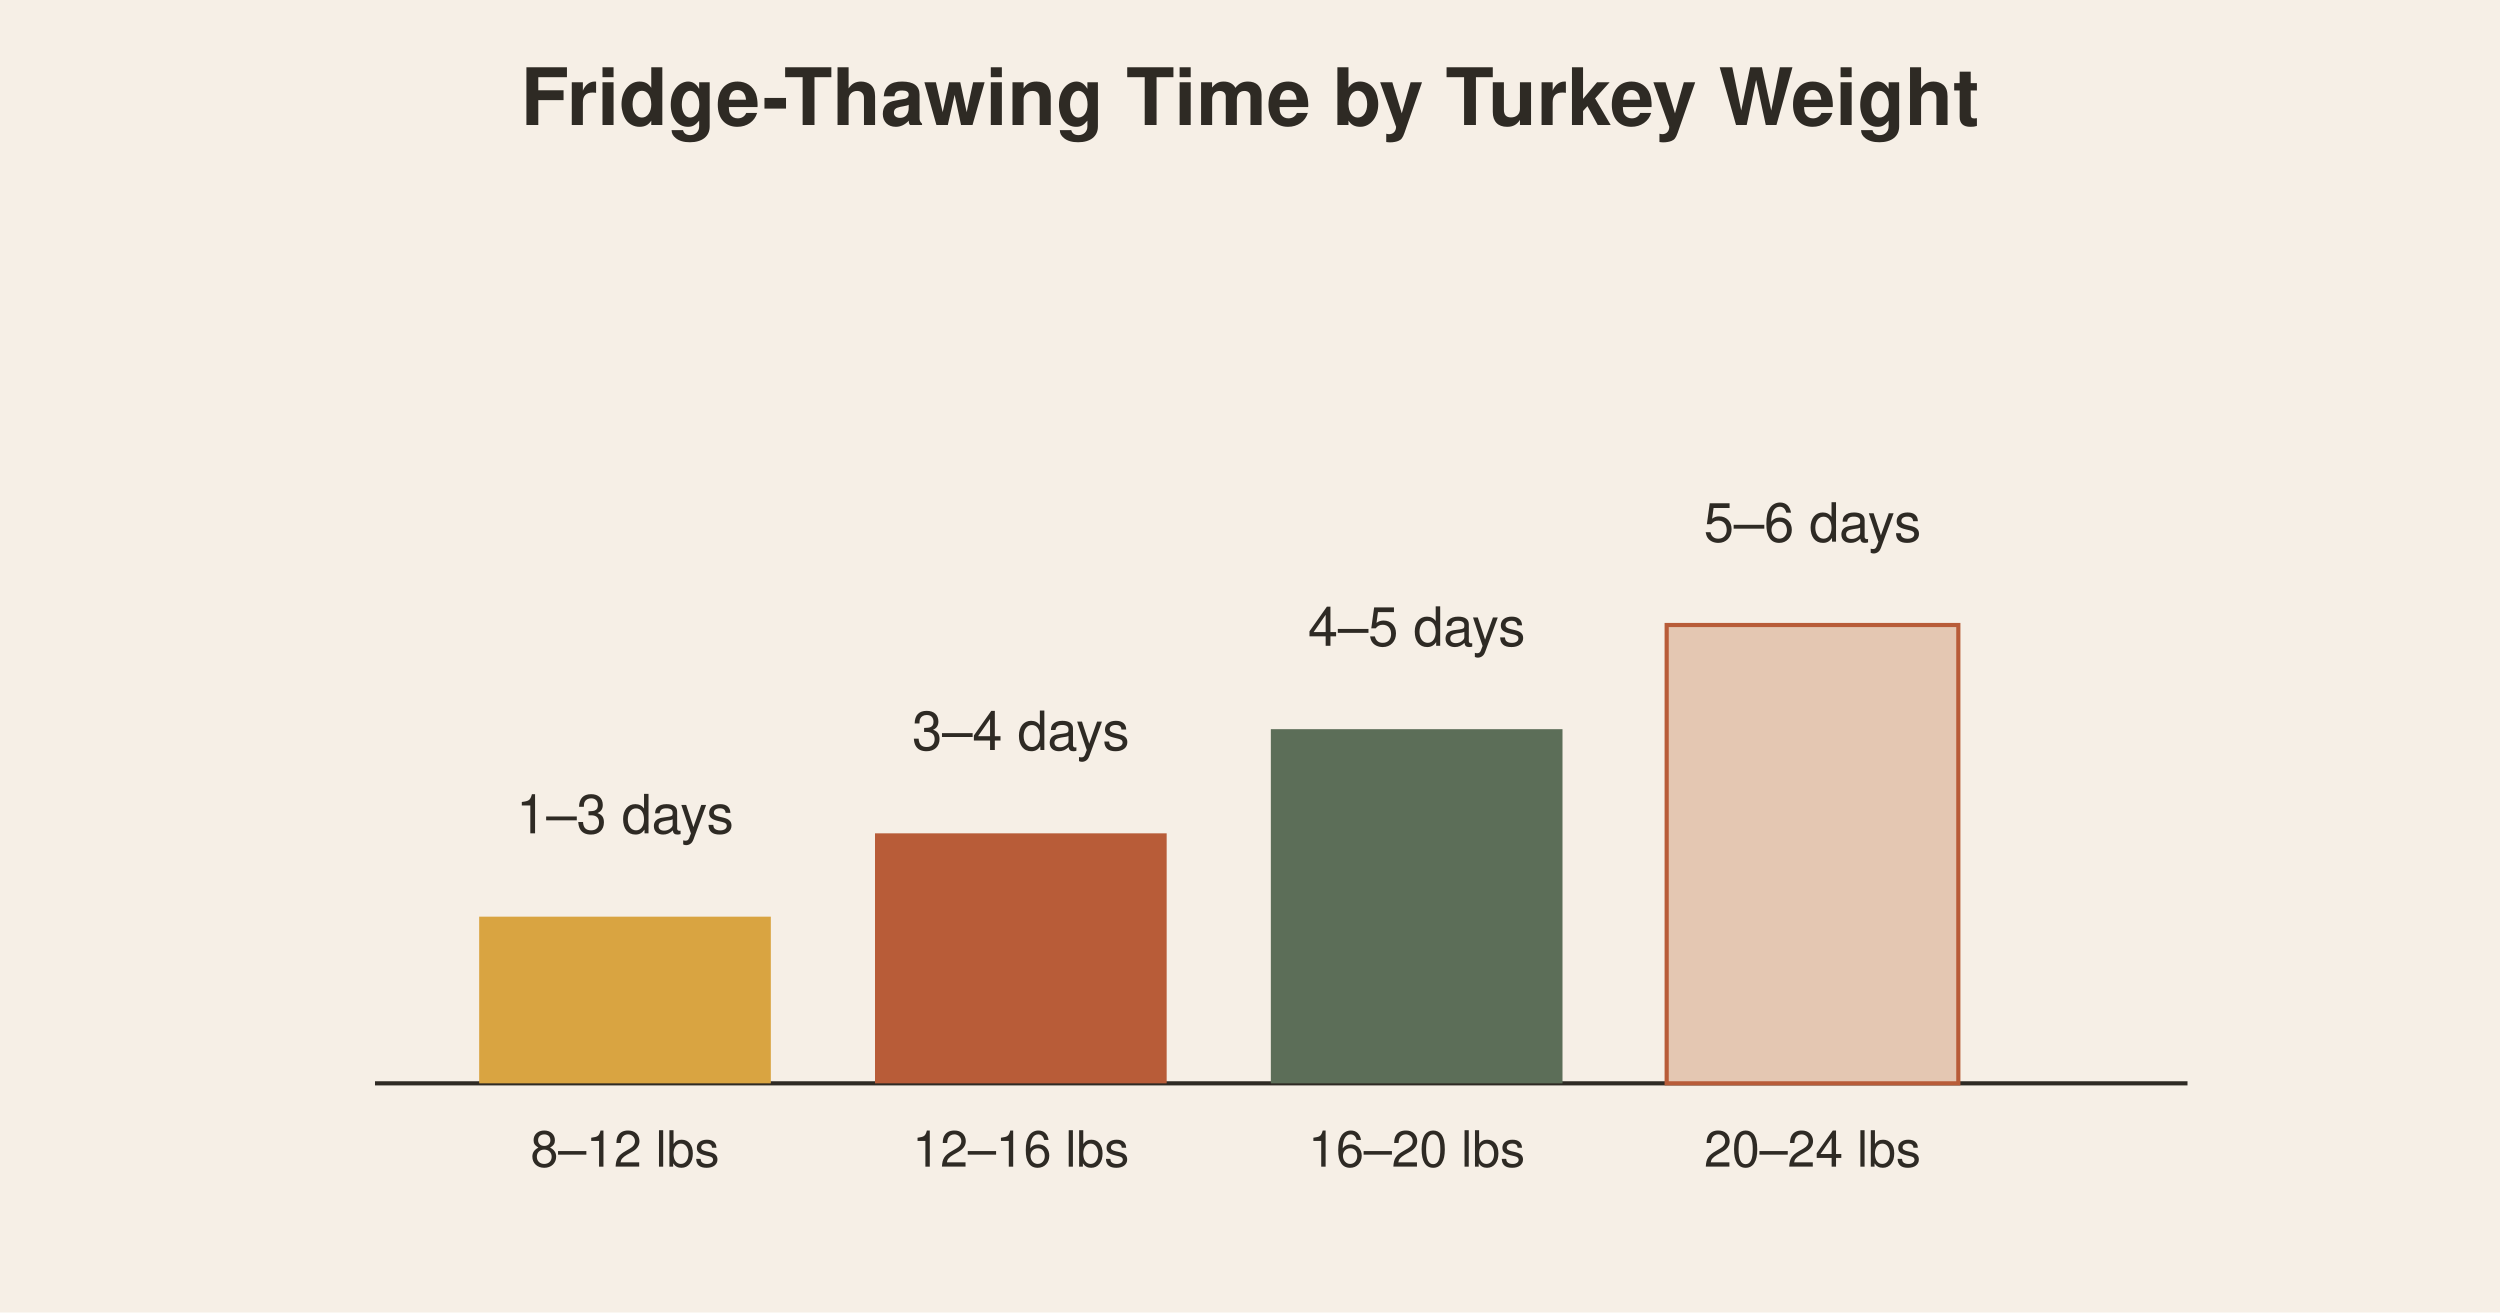
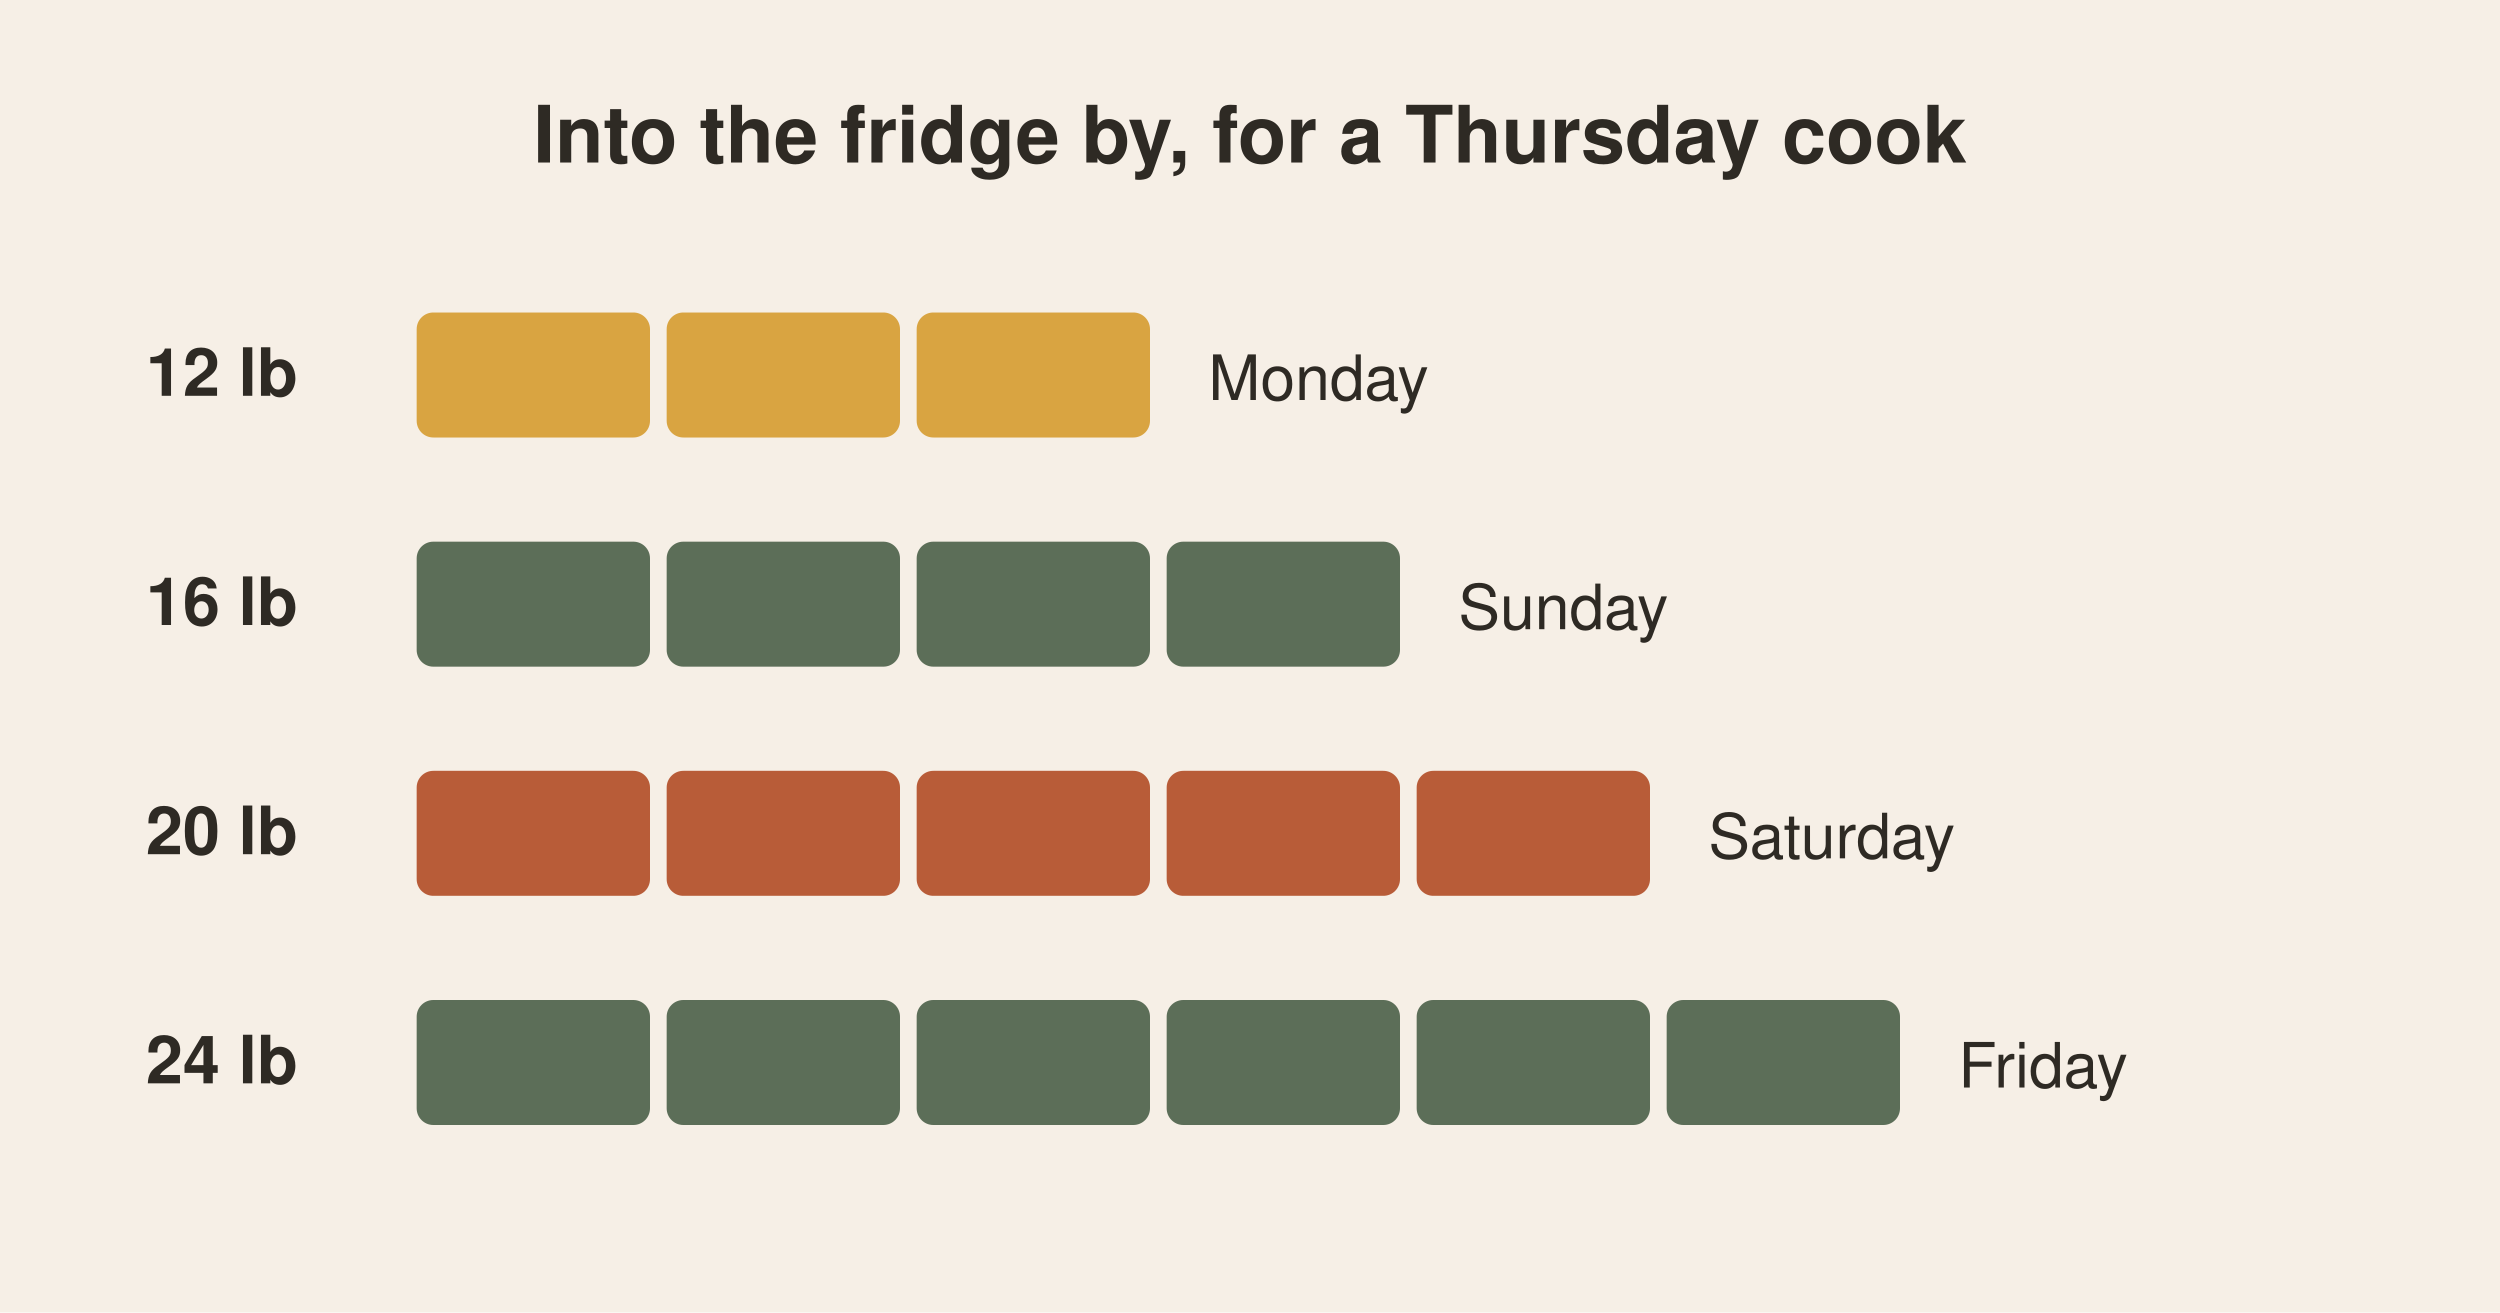
<svg xmlns="http://www.w3.org/2000/svg" viewBox="0 0 1200 630">
  <rect width="1200" height="630" fill="#F6EFE6" />
-   <text x="600" y="60" font-family="Helvetica, Arial, sans-serif" font-size="38" fill="#2E2A24" text-anchor="middle" font-weight="bold">Fridge-Thawing Time by Turkey Weight</text>
-   <line x1="180" y1="520" x2="1050" y2="520" stroke="#2E2A24" stroke-width="2" />
-   <rect x="230" y="440" width="140" height="80" fill="#D9A441" />
-   <text x="300" y="400" font-family="Helvetica, Arial, sans-serif" font-size="26" fill="#2E2A24" text-anchor="middle">1–3 days</text>
-   <text x="300" y="560" font-family="Helvetica, Arial, sans-serif" font-size="24" fill="#2E2A24" text-anchor="middle">8–12 lbs</text>
-   <rect x="420" y="400" width="140" height="120" fill="#B85C38" />
-   <text x="490" y="360" font-family="Helvetica, Arial, sans-serif" font-size="26" fill="#2E2A24" text-anchor="middle">3–4 days</text>
-   <text x="490" y="560" font-family="Helvetica, Arial, sans-serif" font-size="24" fill="#2E2A24" text-anchor="middle">12–16 lbs</text>
-   <rect x="610" y="350" width="140" height="170" fill="#5C6E58" />
-   <text x="680" y="310" font-family="Helvetica, Arial, sans-serif" font-size="26" fill="#2E2A24" text-anchor="middle">4–5 days</text>
-   <text x="680" y="560" font-family="Helvetica, Arial, sans-serif" font-size="24" fill="#2E2A24" text-anchor="middle">16–20 lbs</text>
-   <rect x="800" y="300" width="140" height="220" fill="#E4C7B2" stroke="#B85C38" stroke-width="2" />
-   <text x="870" y="260" font-family="Helvetica, Arial, sans-serif" font-size="26" fill="#2E2A24" text-anchor="middle">5–6 days</text>
-   <text x="870" y="560" font-family="Helvetica, Arial, sans-serif" font-size="24" fill="#2E2A24" text-anchor="middle">20–24 lbs</text>
-   <rect x="150" y="585" width="900" height="2" fill="none" />
-   <rect x="120" y="585" width="960" height="0" fill="none" />
-   <rect x="150" y="578" width="900" height="2" fill="#2E2A24" opacity="0" />
-   <rect x="150" y="575" width="900" height="2" fill="none" />
-   <rect x="150" y="560" width="900" height="0" fill="none" />
-   <rect x="140" y="565" width="920" height="2" fill="none" />
+   <text x="600" y="78" text-anchor="middle" font-family="Helvetica, Arial, sans-serif" font-size="38" font-weight="bold" fill="#2E2A24">Into the fridge by, for a Thursday cook</text>
+   <text x="70" y="190" font-family="Helvetica, Arial, sans-serif" font-size="32" font-weight="bold" fill="#2E2A24">12 lb</text>
+   <rect x="200" y="150" width="112" height="60" rx="8" fill="#D9A441" />
+   <rect x="320" y="150" width="112" height="60" rx="8" fill="#D9A441" />
+   <rect x="440" y="150" width="112" height="60" rx="8" fill="#D9A441" />
+   <text x="580" y="192" font-family="Helvetica, Arial, sans-serif" font-size="30" fill="#2E2A24">Monday</text>
+   <text x="70" y="300" font-family="Helvetica, Arial, sans-serif" font-size="32" font-weight="bold" fill="#2E2A24">16 lb</text>
+   <rect x="200" y="260" width="112" height="60" rx="8" fill="#5C6E58" />
+   <rect x="320" y="260" width="112" height="60" rx="8" fill="#5C6E58" />
+   <rect x="440" y="260" width="112" height="60" rx="8" fill="#5C6E58" />
+   <rect x="560" y="260" width="112" height="60" rx="8" fill="#5C6E58" />
+   <text x="700" y="302" font-family="Helvetica, Arial, sans-serif" font-size="30" fill="#2E2A24">Sunday</text>
+   <text x="70" y="410" font-family="Helvetica, Arial, sans-serif" font-size="32" font-weight="bold" fill="#2E2A24">20 lb</text>
+   <rect x="200" y="370" width="112" height="60" rx="8" fill="#B85C38" />
+   <rect x="320" y="370" width="112" height="60" rx="8" fill="#B85C38" />
+   <rect x="440" y="370" width="112" height="60" rx="8" fill="#B85C38" />
+   <rect x="560" y="370" width="112" height="60" rx="8" fill="#B85C38" />
+   <rect x="680" y="370" width="112" height="60" rx="8" fill="#B85C38" />
+   <text x="820" y="412" font-family="Helvetica, Arial, sans-serif" font-size="30" fill="#2E2A24">Saturday</text>
+   <text x="70" y="520" font-family="Helvetica, Arial, sans-serif" font-size="32" font-weight="bold" fill="#2E2A24">24 lb</text>
+   <rect x="200" y="480" width="112" height="60" rx="8" fill="#5C6E58" />
+   <rect x="320" y="480" width="112" height="60" rx="8" fill="#5C6E58" />
+   <rect x="440" y="480" width="112" height="60" rx="8" fill="#5C6E58" />
+   <rect x="560" y="480" width="112" height="60" rx="8" fill="#5C6E58" />
+   <rect x="680" y="480" width="112" height="60" rx="8" fill="#5C6E58" />
+   <rect x="800" y="480" width="112" height="60" rx="8" fill="#5C6E58" />
+   <text x="940" y="522" font-family="Helvetica, Arial, sans-serif" font-size="30" fill="#2E2A24">Friday</text>
</svg>
